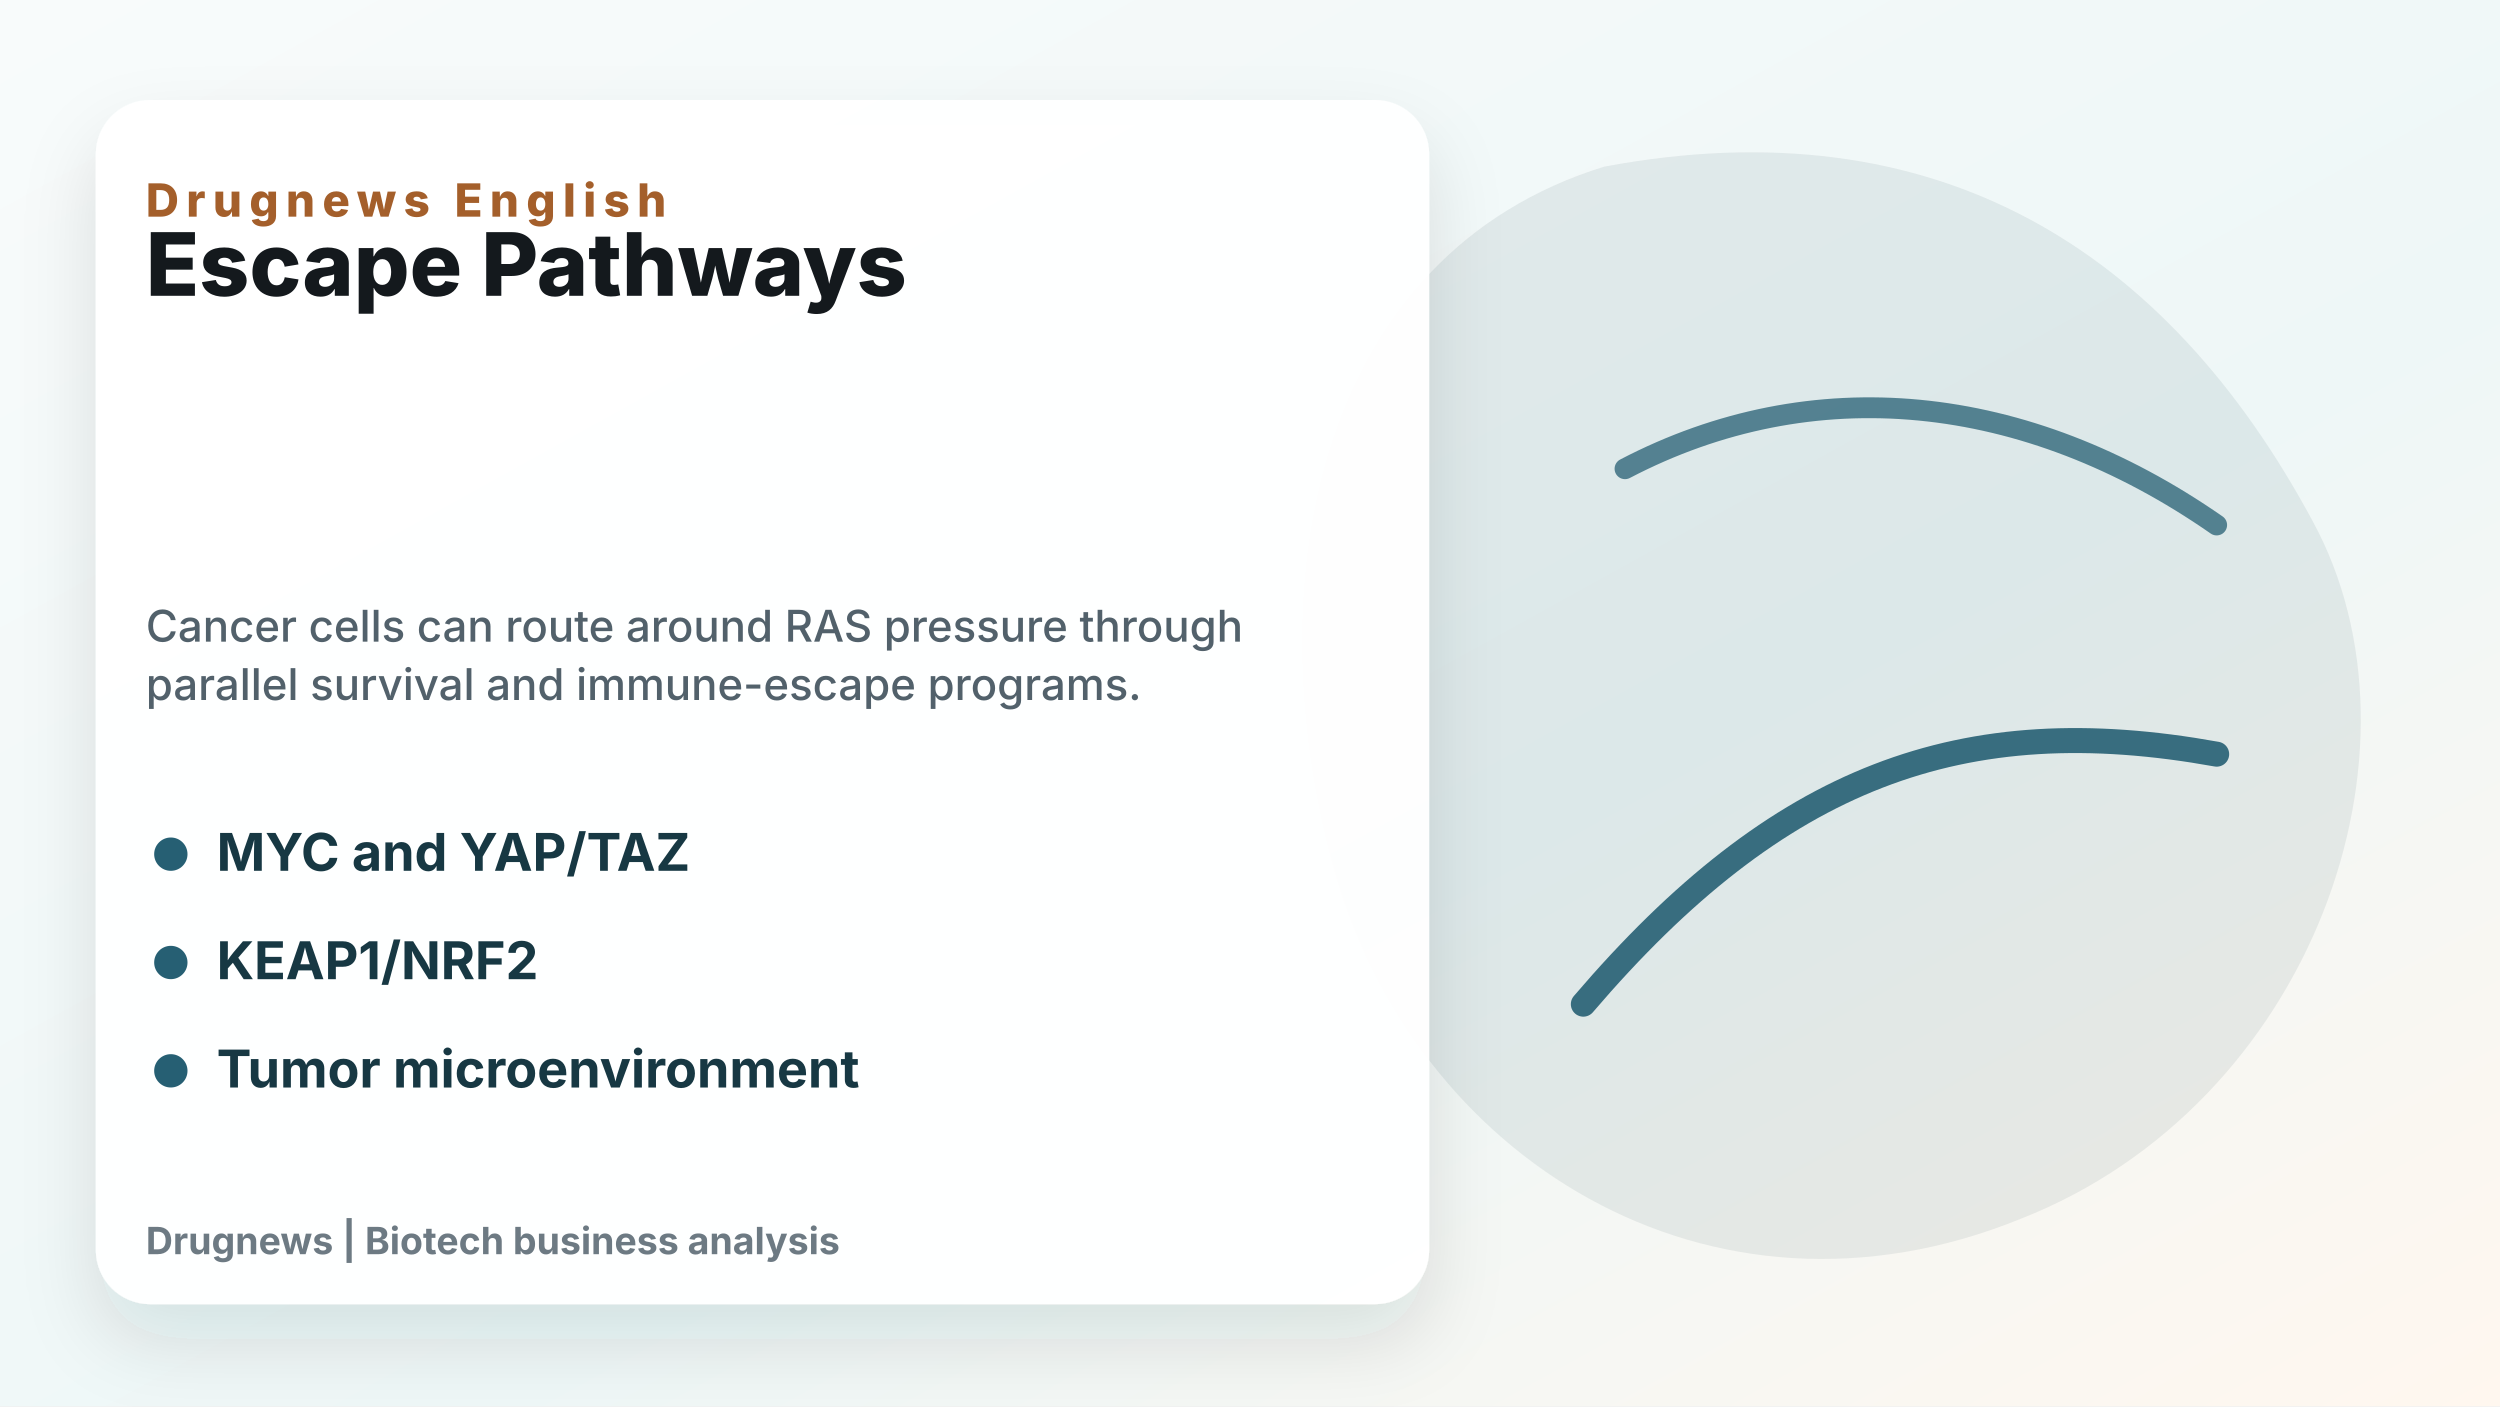
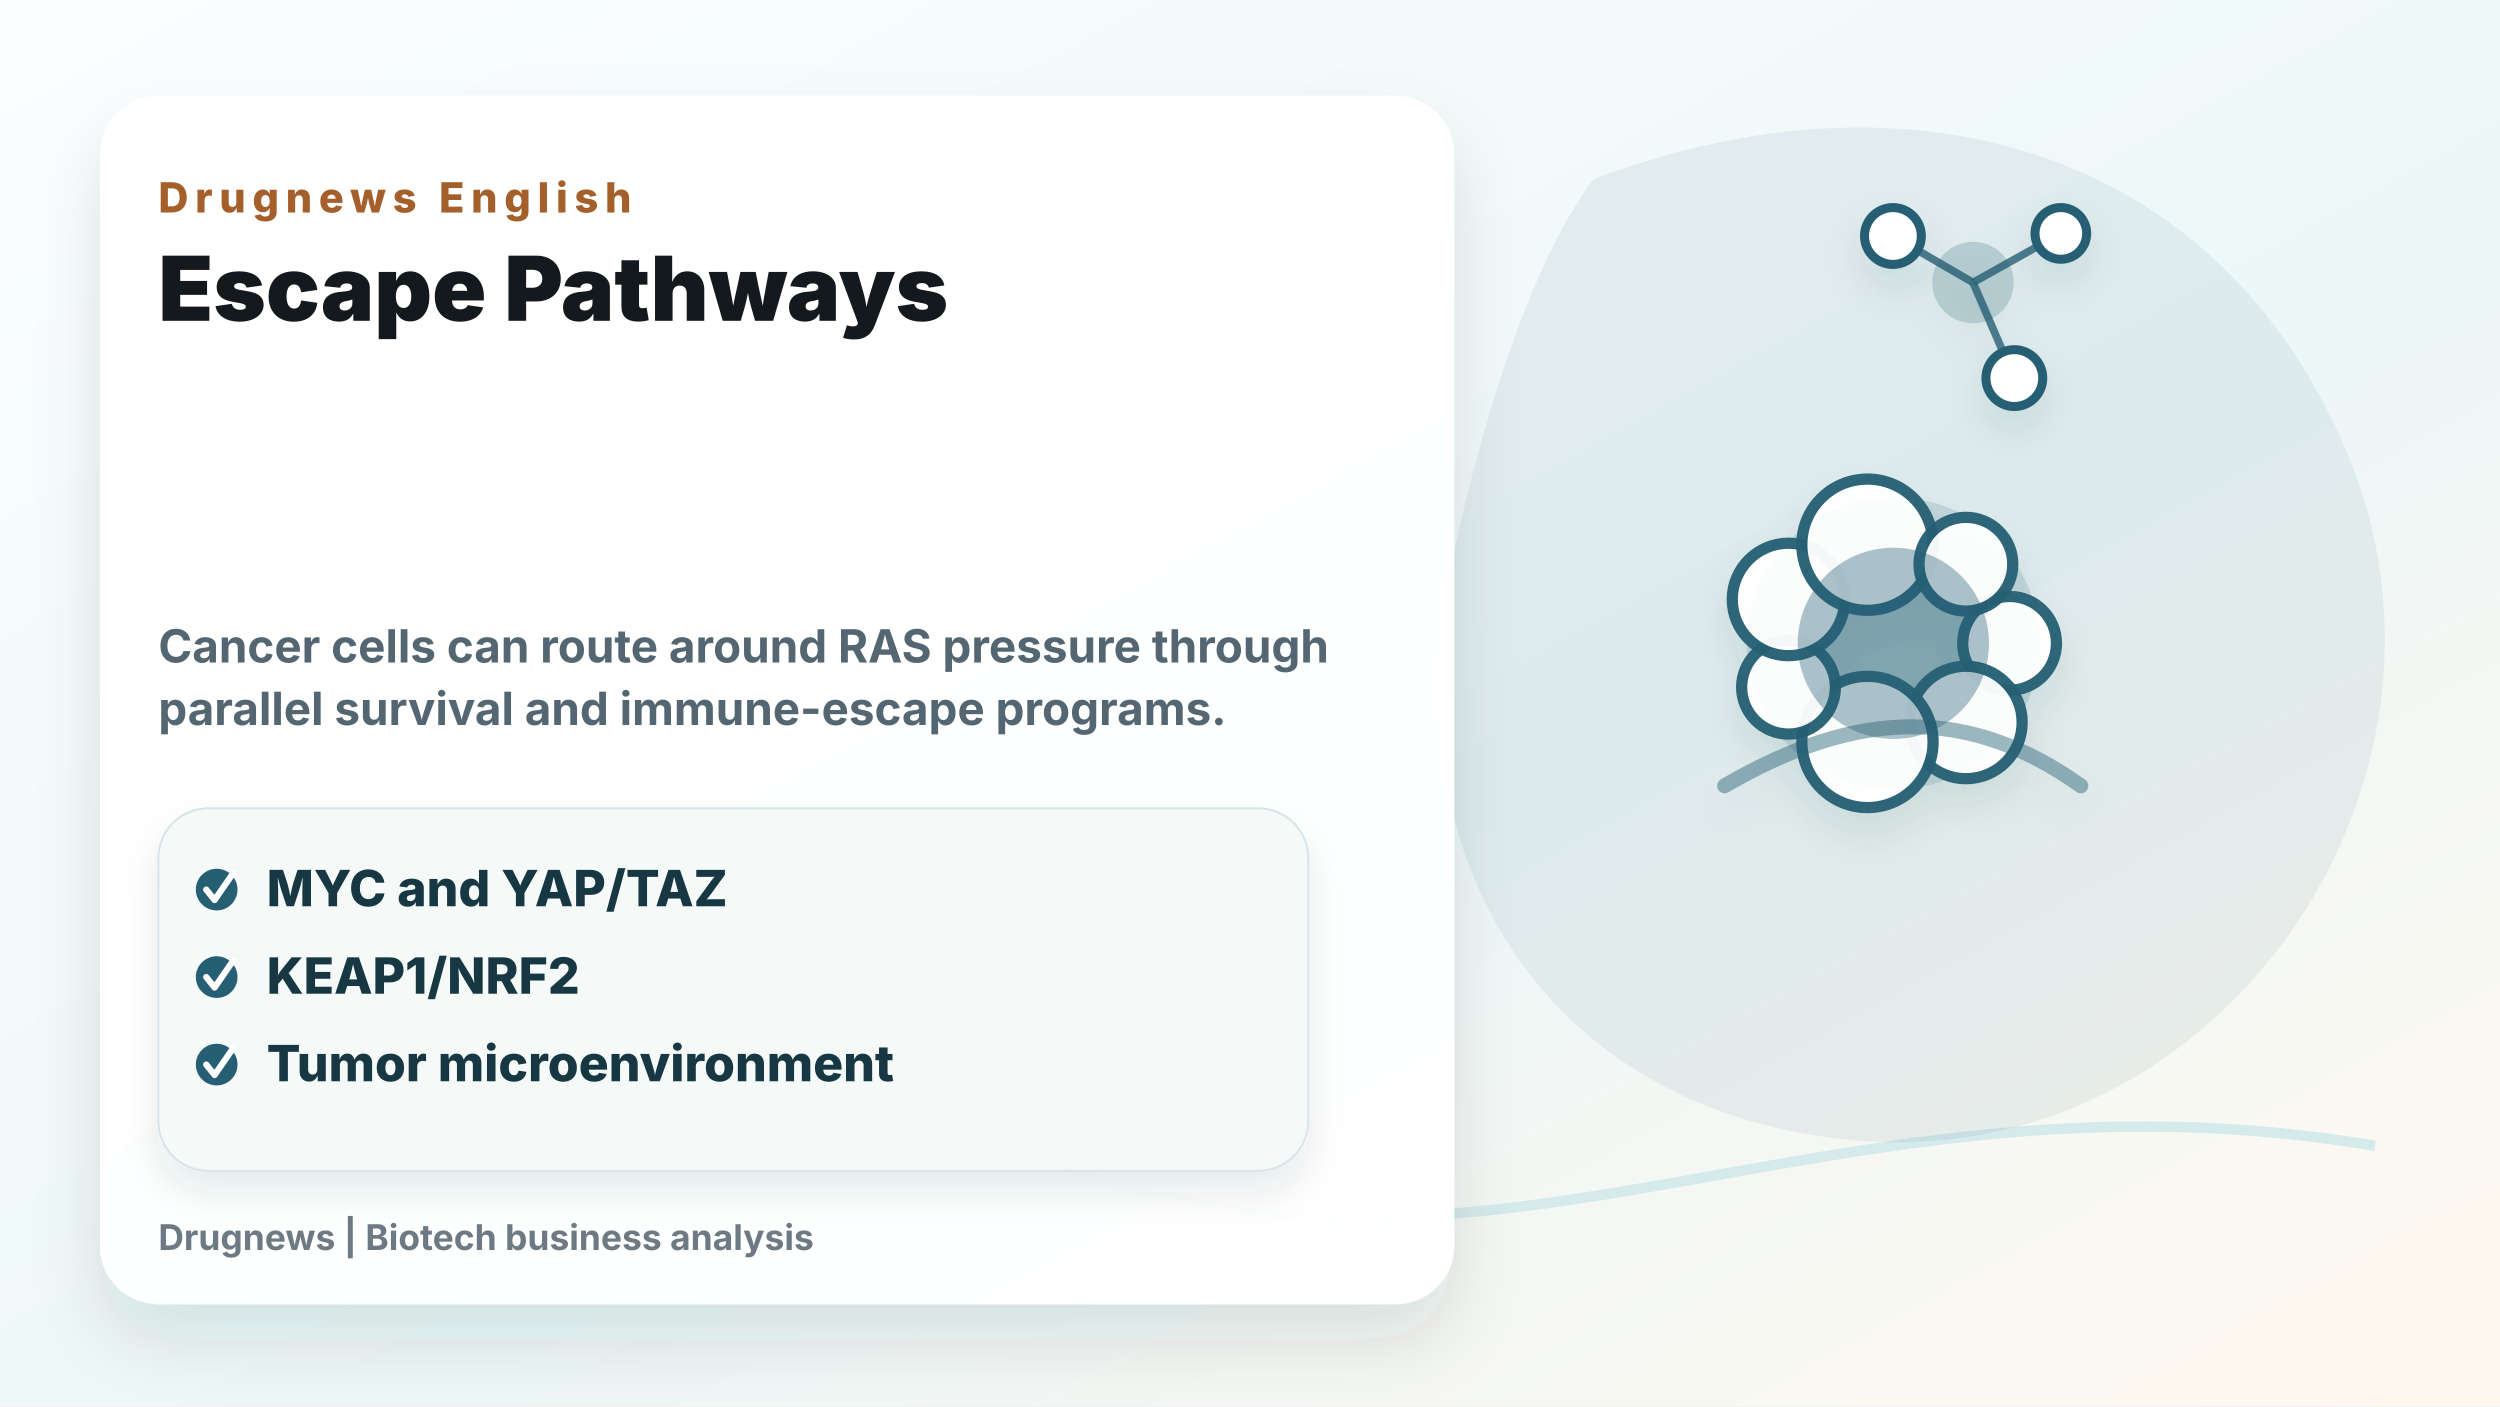
<svg xmlns="http://www.w3.org/2000/svg" width="1200" height="675" viewBox="0 0 1200 675" role="img" aria-label="Escape Pathways">
  <defs>
    <linearGradient id="bg" x1="0" y1="0" x2="1" y2="1">
-       <stop offset="0%" stop-color="#f8fbfb" />
-       <stop offset="60%" stop-color="#eef7f7" />
-       <stop offset="100%" stop-color="#fff7ef" />
+       <stop offset="0%" stop-color="#fbfefe" />
+       <stop offset="58%" stop-color="#edf7f7" />
+       <stop offset="100%" stop-color="#fff8ef" />
    </linearGradient>
    <filter id="shadow" x="-20%" y="-20%" width="140%" height="140%">
-       <feDropShadow dx="0" dy="18" stdDeviation="18" flood-color="#12313c" flood-opacity="0.12" />
+       <feDropShadow dx="0" dy="18" stdDeviation="16" flood-color="#12313c" flood-opacity="0.12" />
+     </filter>
+     <filter id="soft" x="-20%" y="-20%" width="140%" height="140%">
+       <feDropShadow dx="0" dy="10" stdDeviation="9" flood-color="#12313c" flood-opacity="0.10" />
    </filter>
  </defs>
  <style>
-     .label{font:800 22px Inter,Arial,sans-serif;letter-spacing:.16em;text-transform:uppercase;fill:#a45f2b}
-     .title{font:800 42px Inter,Arial,sans-serif;fill:#14191d}
-     .subtitle{font:500 21px Inter,Arial,sans-serif;fill:#52616b}
-     .point{font:750 25px Inter,Arial,sans-serif;fill:#173843}
-     .small{font:700 18px Inter,Arial,sans-serif;fill:#6d7a83}
+     .label{font:800 20px Inter,Arial,sans-serif;letter-spacing:.16em;text-transform:uppercase;fill:#a45f2b}
+     .title{font:850 43px Inter,Arial,sans-serif;fill:#14191d}
+     .subtitle{font:650 22px Inter,Arial,sans-serif;fill:#536671}
+     .point{font:800 24px Inter,Arial,sans-serif;fill:#173843}
+     .small{font:750 17px Inter,Arial,sans-serif;fill:#6d7a83}
  </style>
  <rect width="1200" height="675" fill="url(#bg)" />
-   <path d="M770 80 C930 50 1040 120 1110 250 C1170 360 1110 530 970 585 C820 646 678 555 640 416 C602 276 634 122 770 80Z" fill="#12313c" opacity="0.08" />
-   <path d="M760 482 C854 372 942 340 1064 362" fill="none" stroke="#265f73" stroke-width="12" stroke-linecap="round" opacity=".9" />
-   <path d="M780 225 C870 178 972 188 1064 252" fill="none" stroke="#265f73" stroke-width="10" stroke-linecap="round" opacity=".75" />
+   <path d="M55 555 C237 464 382 524 535 568 C734 626 891 508 1140 550" fill="none" stroke="#cfe7ea" stroke-width="5" opacity=".85" />
+   <path d="M765 86 C918 28 1065 72 1126 216 C1195 376 1064 566 886 547 C736 531 667 405 697 269 C716 181 741 117 765 86Z" fill="#265f73" opacity=".08" />
  <g filter="url(#shadow)">
-     <rect x="46" y="48" width="640" height="578" rx="26" fill="#fff" opacity=".95" />
+     <rect x="48" y="46" width="650" height="580" rx="28" fill="#fff" opacity=".96" />
  </g>
-   <text x="70" y="104" class="label">Drugnews English</text>
-   <text x="70" y="142" class="title">Escape Pathways</text>
-   <text x="70" y="308" class="subtitle">Cancer cells can route around RAS pressure through</text>
-   <text x="70" y="336" class="subtitle">parallel survival and immune-escape programs.</text>
-   <g>
-     <circle cx="82" cy="410" r="8" fill="#265f73" />
-     <text x="104" y="418" class="point">MYC and YAP/TAZ</text>
+   <text x="76" y="102" class="label">Drugnews English</text>
+   <text x="76" y="154" class="title" text-anchor="start">Escape Pathways</text>
+   <text x="76" y="318" class="subtitle" text-anchor="start">Cancer cells can route around RAS pressure through</text>
+   <text x="76" y="348" class="subtitle" text-anchor="start">parallel survival and immune-escape programs.</text>
+   <g filter="url(#soft)">
+     <rect x="76" y="388" width="552" height="174" rx="24" fill="#f5faf9" stroke="#d8e5e8" />
  </g>
  <g>
-     <circle cx="82" cy="462" r="8" fill="#265f73" />
-     <text x="104" y="470" class="point">KEAP1/NRF2</text>
+     <circle cx="104" cy="427" r="10" fill="#265f73" />
+     <path d="M99 427 l4 5 l9 -13" fill="none" stroke="#fff" stroke-width="3" stroke-linecap="round" stroke-linejoin="round" />
+     <text x="128" y="435" class="point">MYC and YAP/TAZ</text>
  </g>
  <g>
-     <circle cx="82" cy="514" r="8" fill="#265f73" />
-     <text x="104" y="522" class="point">Tumor microenvironment</text>
+     <circle cx="104" cy="469" r="10" fill="#265f73" />
+     <path d="M99 469 l4 5 l9 -13" fill="none" stroke="#fff" stroke-width="3" stroke-linecap="round" stroke-linejoin="round" />
+     <text x="128" y="477" class="point">KEAP1/NRF2</text>
  </g>
-   <text x="70" y="602" class="small">Drugnews | Biotech business analysis</text>
+   <g>
+     <circle cx="104" cy="511" r="10" fill="#265f73" />
+     <path d="M99 511 l4 5 l9 -13" fill="none" stroke="#fff" stroke-width="3" stroke-linecap="round" stroke-linejoin="round" />
+     <text x="128" y="519" class="point">Tumor microenvironment</text>
+   </g>
+   <text x="76" y="600" class="small">Drugnews | Biotech business analysis</text>
+   <g filter="url(#soft)">
+     <g transform="translate(790 190) scale(0.9)">
+       <circle cx="132" cy="132" r="78" fill="#265f73" opacity=".16" />
+       <circle cx="194.0" cy="132.0" r="25" fill="#fff" stroke="#265f73" stroke-width="6" opacity=".95" />
+       <circle cx="170.7" cy="174.2" r="30" fill="#fff" stroke="#265f73" stroke-width="6" opacity=".95" />
+       <circle cx="118.2" cy="184.6" r="35" fill="#fff" stroke="#265f73" stroke-width="6" opacity=".95" />
+       <circle cx="76.1" cy="155.4" r="25" fill="#fff" stroke="#265f73" stroke-width="6" opacity=".95" />
+       <circle cx="76.1" cy="108.6" r="30" fill="#fff" stroke="#265f73" stroke-width="6" opacity=".95" />
+       <circle cx="118.2" cy="79.4" r="35" fill="#fff" stroke="#265f73" stroke-width="6" opacity=".95" />
+       <circle cx="170.7" cy="89.8" r="25" fill="#fff" stroke="#265f73" stroke-width="6" opacity=".95" />
+       <circle cx="132" cy="132" r="48" fill="#265f73" opacity=".38" stroke="#265f73" stroke-width="6" />
+       <path d="M42 208 c72-42 131-42 190 0" fill="none" stroke="#265f73" stroke-width="8" opacity=".45" stroke-linecap="round" />
+     </g>
+     <g transform="translate(890 86) scale(0.62)">
+       <line x1="30" y1="44" x2="92" y2="80" stroke="#265f73" stroke-width="6" opacity=".8" />
+       <line x1="92" y1="80" x2="160" y2="42" stroke="#265f73" stroke-width="6" opacity=".8" />
+       <line x1="92" y1="80" x2="124" y2="154" stroke="#265f73" stroke-width="6" opacity=".8" />
+       <circle cx="30" cy="44" r="22" fill="#fff" stroke="#265f73" stroke-width="7" />
+       <circle cx="92" cy="80" r="28" fill="#265f73" opacity=".22" stroke="#265f73" stroke-width="7" />
+       <circle cx="160" cy="42" r="20" fill="#fff" stroke="#265f73" stroke-width="7" />
+       <circle cx="124" cy="154" r="22" fill="#fff" stroke="#265f73" stroke-width="7" />
+     </g>
+   </g>
</svg>
